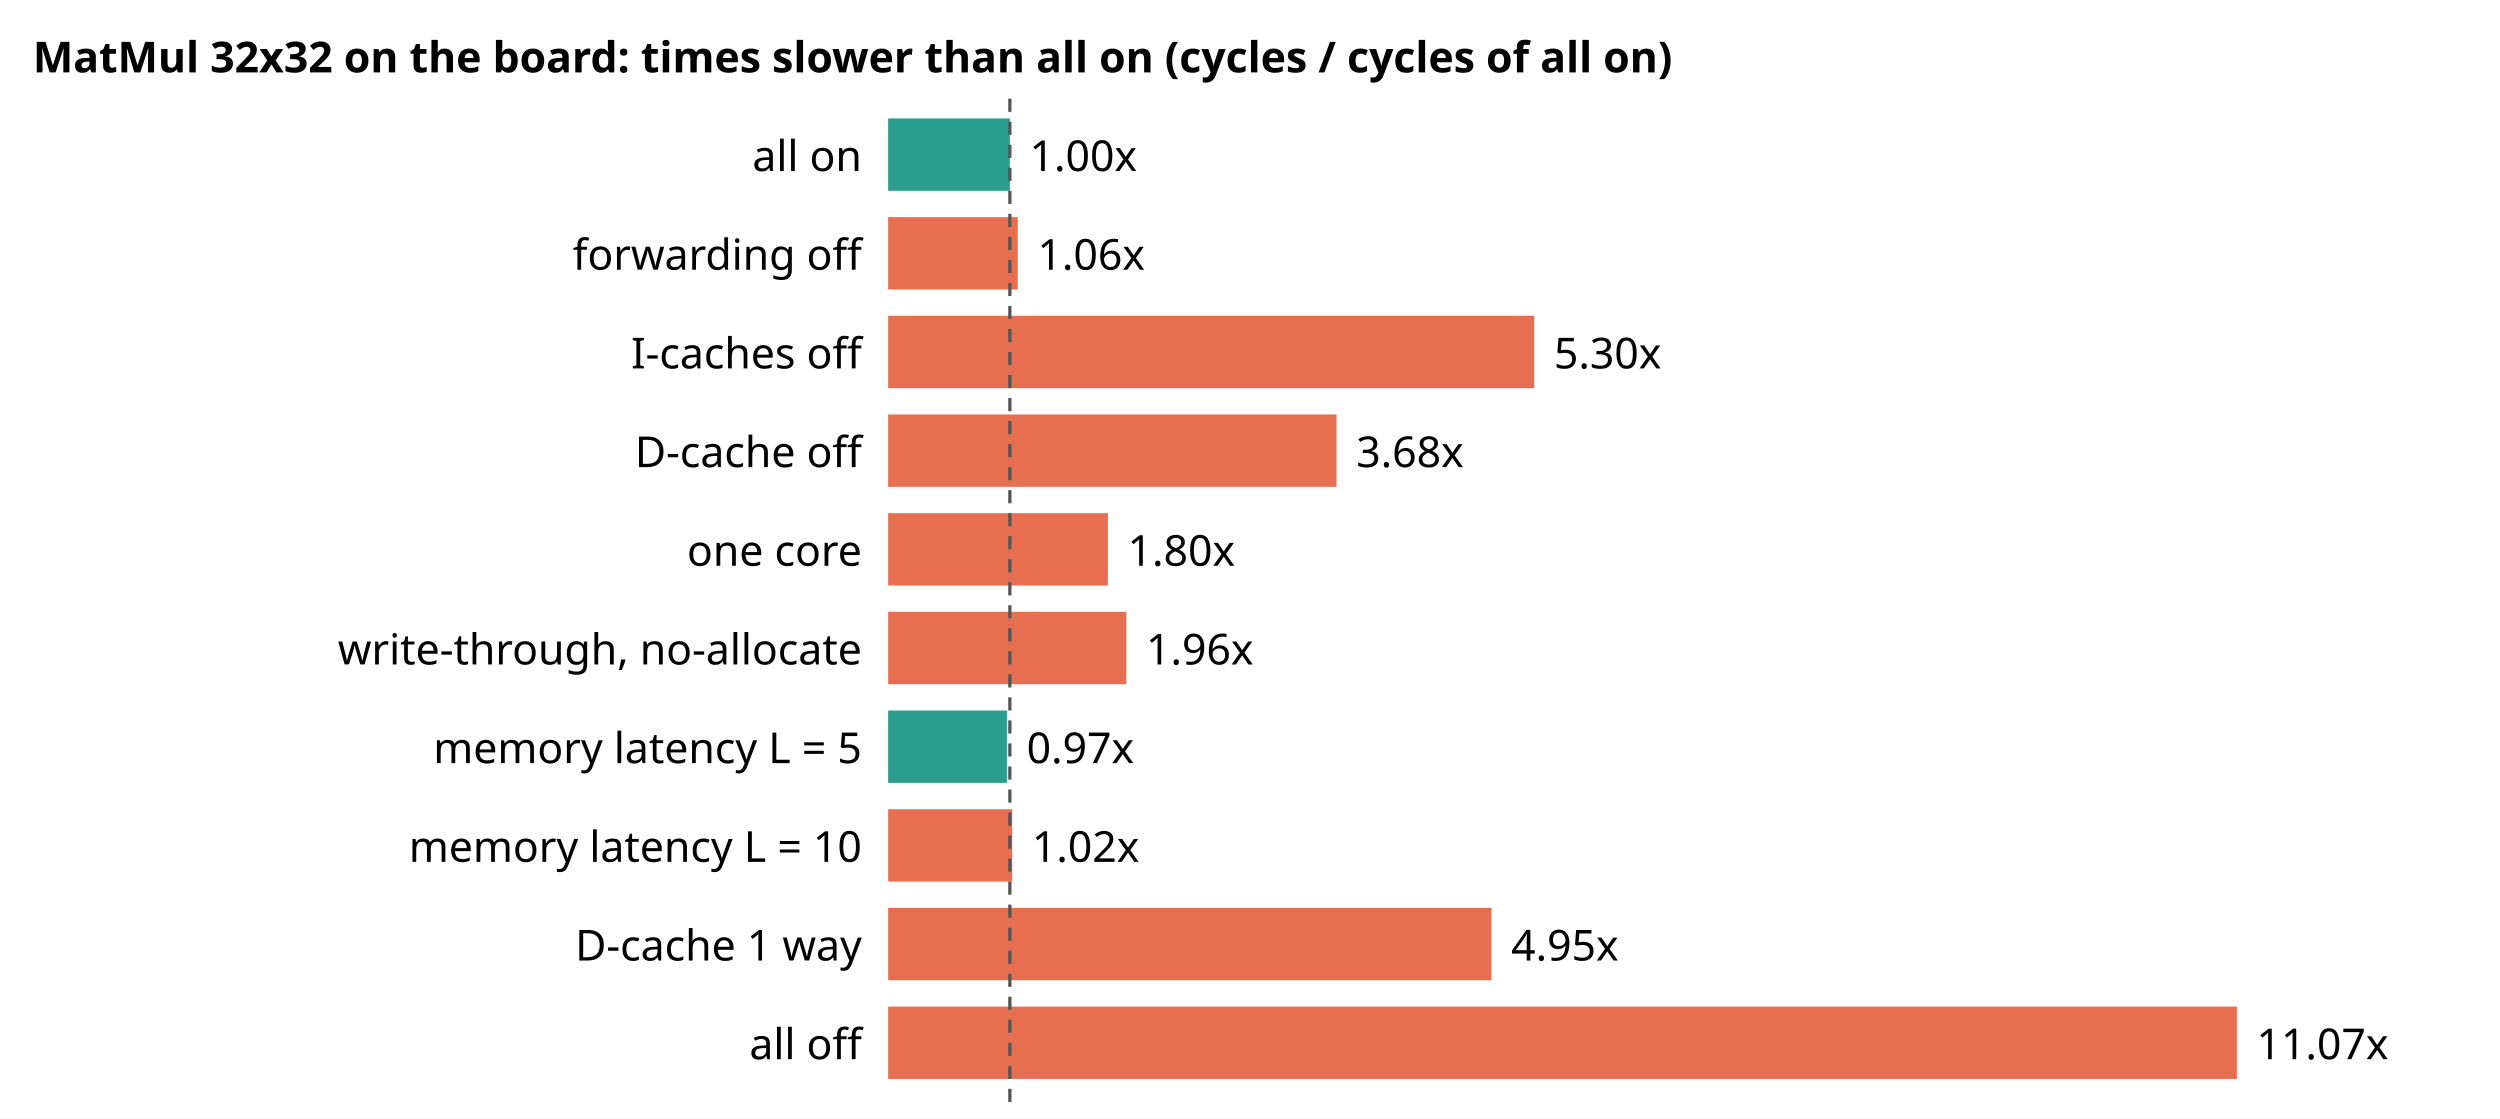
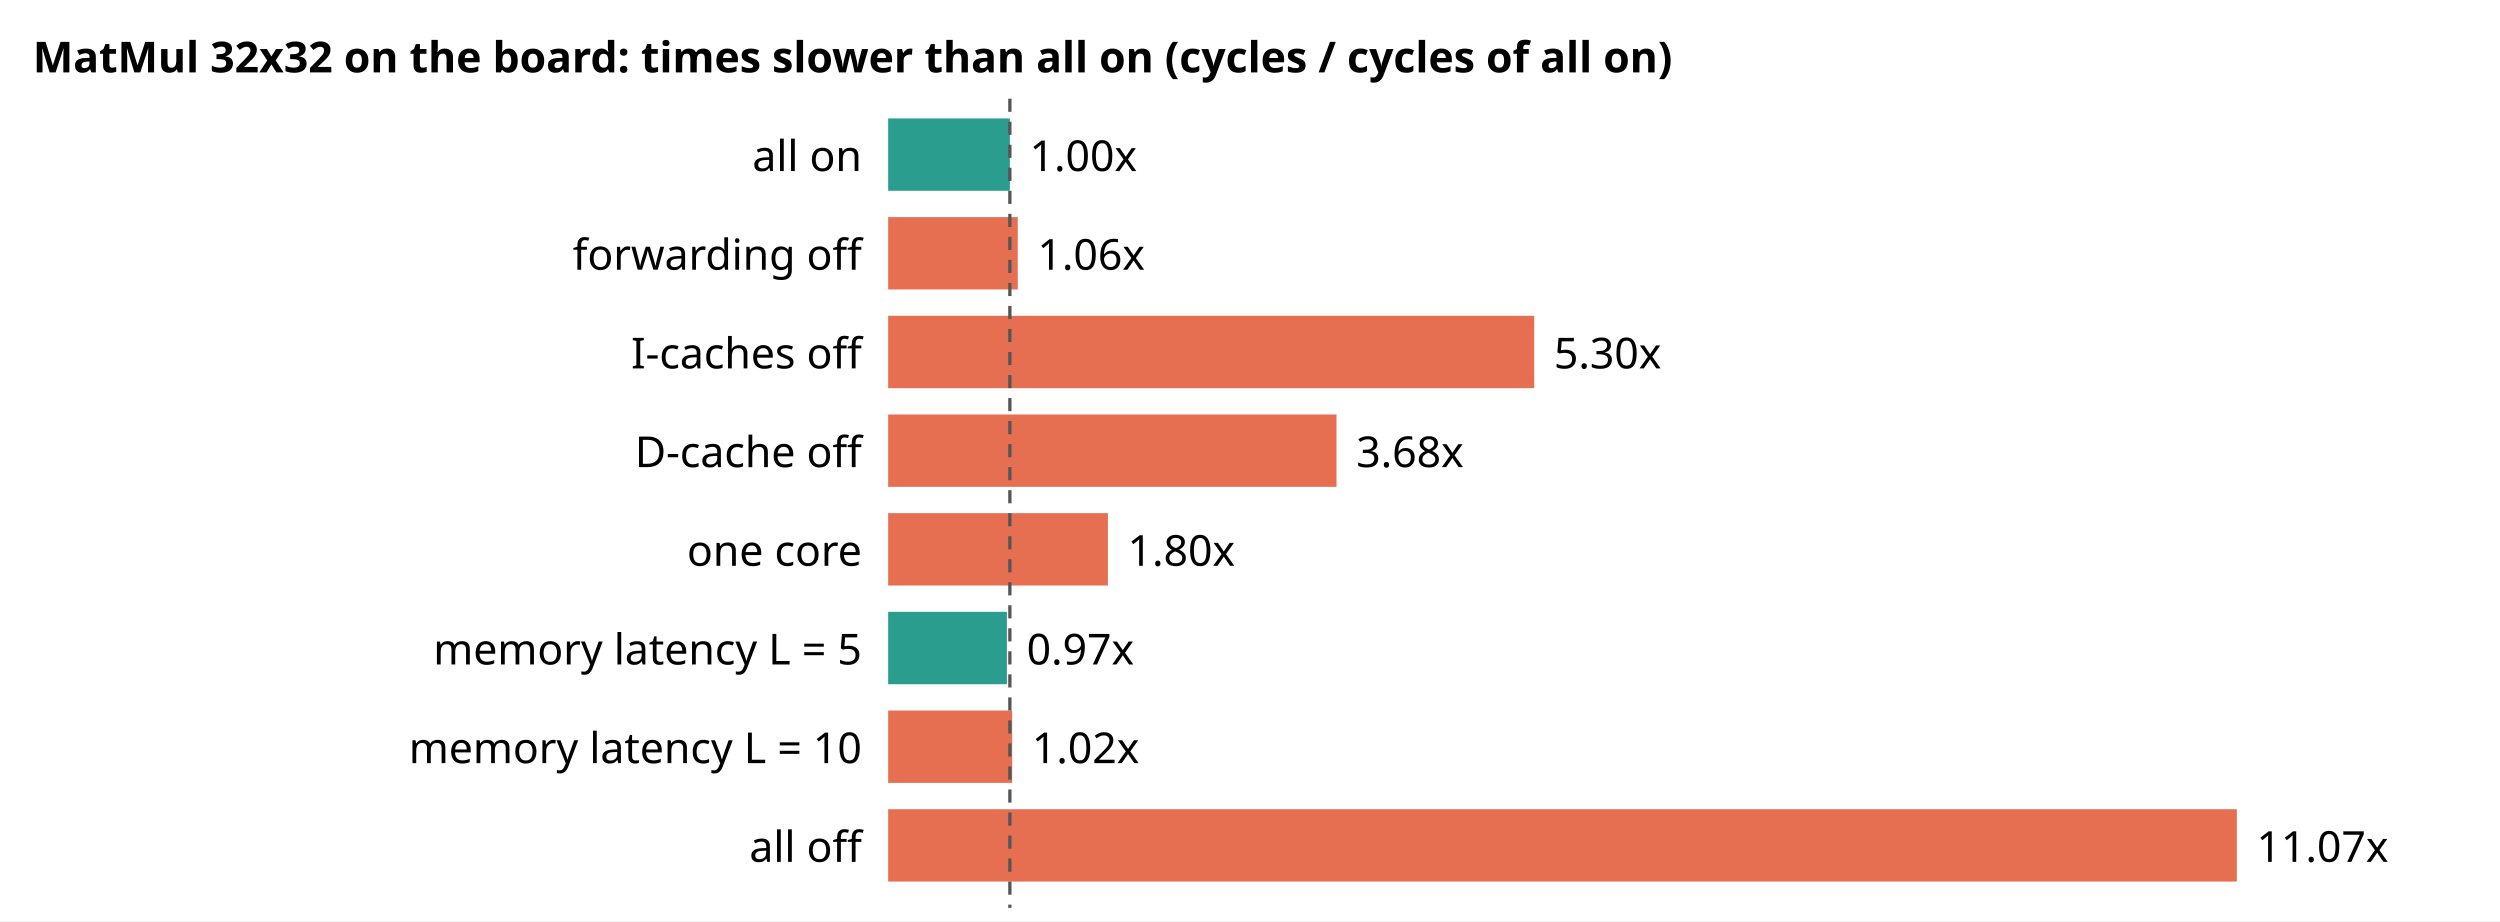
- <svg xmlns="http://www.w3.org/2000/svg" width="760" height="340" font-family="Segoe UI, sans-serif" font-size="13">
+ <svg xmlns="http://www.w3.org/2000/svg" width="760" height="280" font-family="Segoe UI, sans-serif" font-size="13">
  <rect width="100%" height="100%" fill="#ffffff" />
  <text x="10" y="22" font-weight="700">MatMul 32x32 on the board: times slower than all on (cycles / cycles of all on)</text>
  <text x="262" y="52" text-anchor="end">all on</text>
  <rect x="270" y="36" width="37.0" height="22" fill="#2a9d8f" />
  <text x="313.0" y="52">1.00x</text>
  <text x="262" y="82" text-anchor="end">forwarding off</text>
  <rect x="270" y="66" width="39.4" height="22" fill="#e76f51" />
  <text x="315.4" y="82">1.06x</text>
  <text x="262" y="112" text-anchor="end">I-caches off</text>
  <rect x="270" y="96" width="196.4" height="22" fill="#e76f51" />
  <text x="472.4" y="112">5.30x</text>
  <text x="262" y="142" text-anchor="end">D-cache off</text>
  <rect x="270" y="126" width="136.3" height="22" fill="#e76f51" />
  <text x="412.3" y="142">3.68x</text>
  <text x="262" y="172" text-anchor="end">one core</text>
  <rect x="270" y="156" width="66.8" height="22" fill="#e76f51" />
  <text x="342.8" y="172">1.80x</text>
-   <text x="262" y="202" text-anchor="end">write-through, no-allocate</text>
-   <rect x="270" y="186" width="72.4" height="22" fill="#e76f51" />
-   <text x="348.4" y="202">1.96x</text>
-   <text x="262" y="232" text-anchor="end">memory latency L = 5</text>
-   <rect x="270" y="216" width="36.1" height="22" fill="#2a9d8f" />
-   <text x="312.1" y="232">0.97x</text>
-   <text x="262" y="262" text-anchor="end">memory latency L = 10</text>
-   <rect x="270" y="246" width="37.7" height="22" fill="#e76f51" />
-   <text x="313.7" y="262">1.02x</text>
-   <text x="262" y="292" text-anchor="end">D-cache 1 way</text>
-   <rect x="270" y="276" width="183.4" height="22" fill="#e76f51" />
-   <text x="459.4" y="292">4.95x</text>
-   <text x="262" y="322" text-anchor="end">all off</text>
-   <rect x="270" y="306" width="410.0" height="22" fill="#e76f51" />
-   <text x="686.0" y="322">11.07x</text>
-   <line x1="307.0" y1="30" x2="307.0" y2="336" stroke="#555" stroke-dasharray="4 3" />
+   <text x="262" y="202" text-anchor="end">memory latency L = 5</text>
+   <rect x="270" y="186" width="36.1" height="22" fill="#2a9d8f" />
+   <text x="312.1" y="202">0.97x</text>
+   <text x="262" y="232" text-anchor="end">memory latency L = 10</text>
+   <rect x="270" y="216" width="37.7" height="22" fill="#e76f51" />
+   <text x="313.7" y="232">1.02x</text>
+   <text x="262" y="262" text-anchor="end">all off</text>
+   <rect x="270" y="246" width="410.0" height="22" fill="#e76f51" />
+   <text x="686.0" y="262">11.07x</text>
+   <line x1="307.0" y1="30" x2="307.0" y2="276" stroke="#555" stroke-dasharray="4 3" />
</svg>
